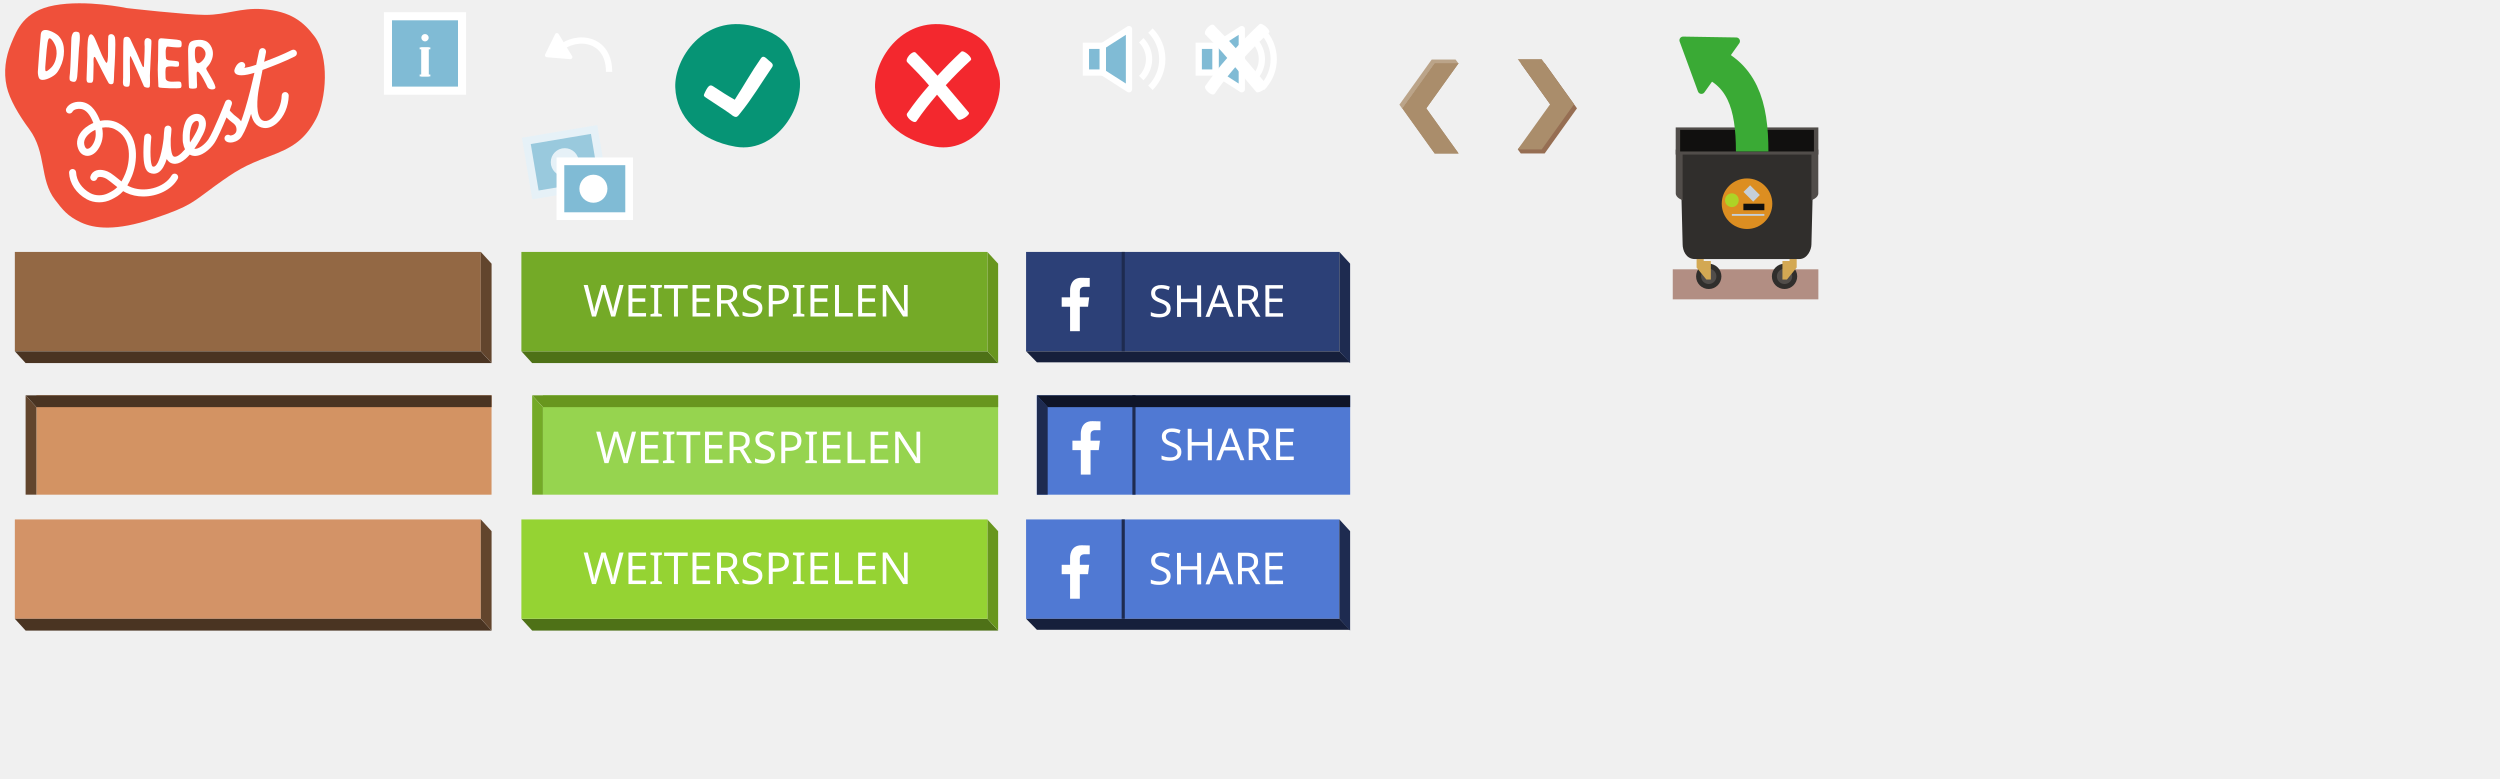
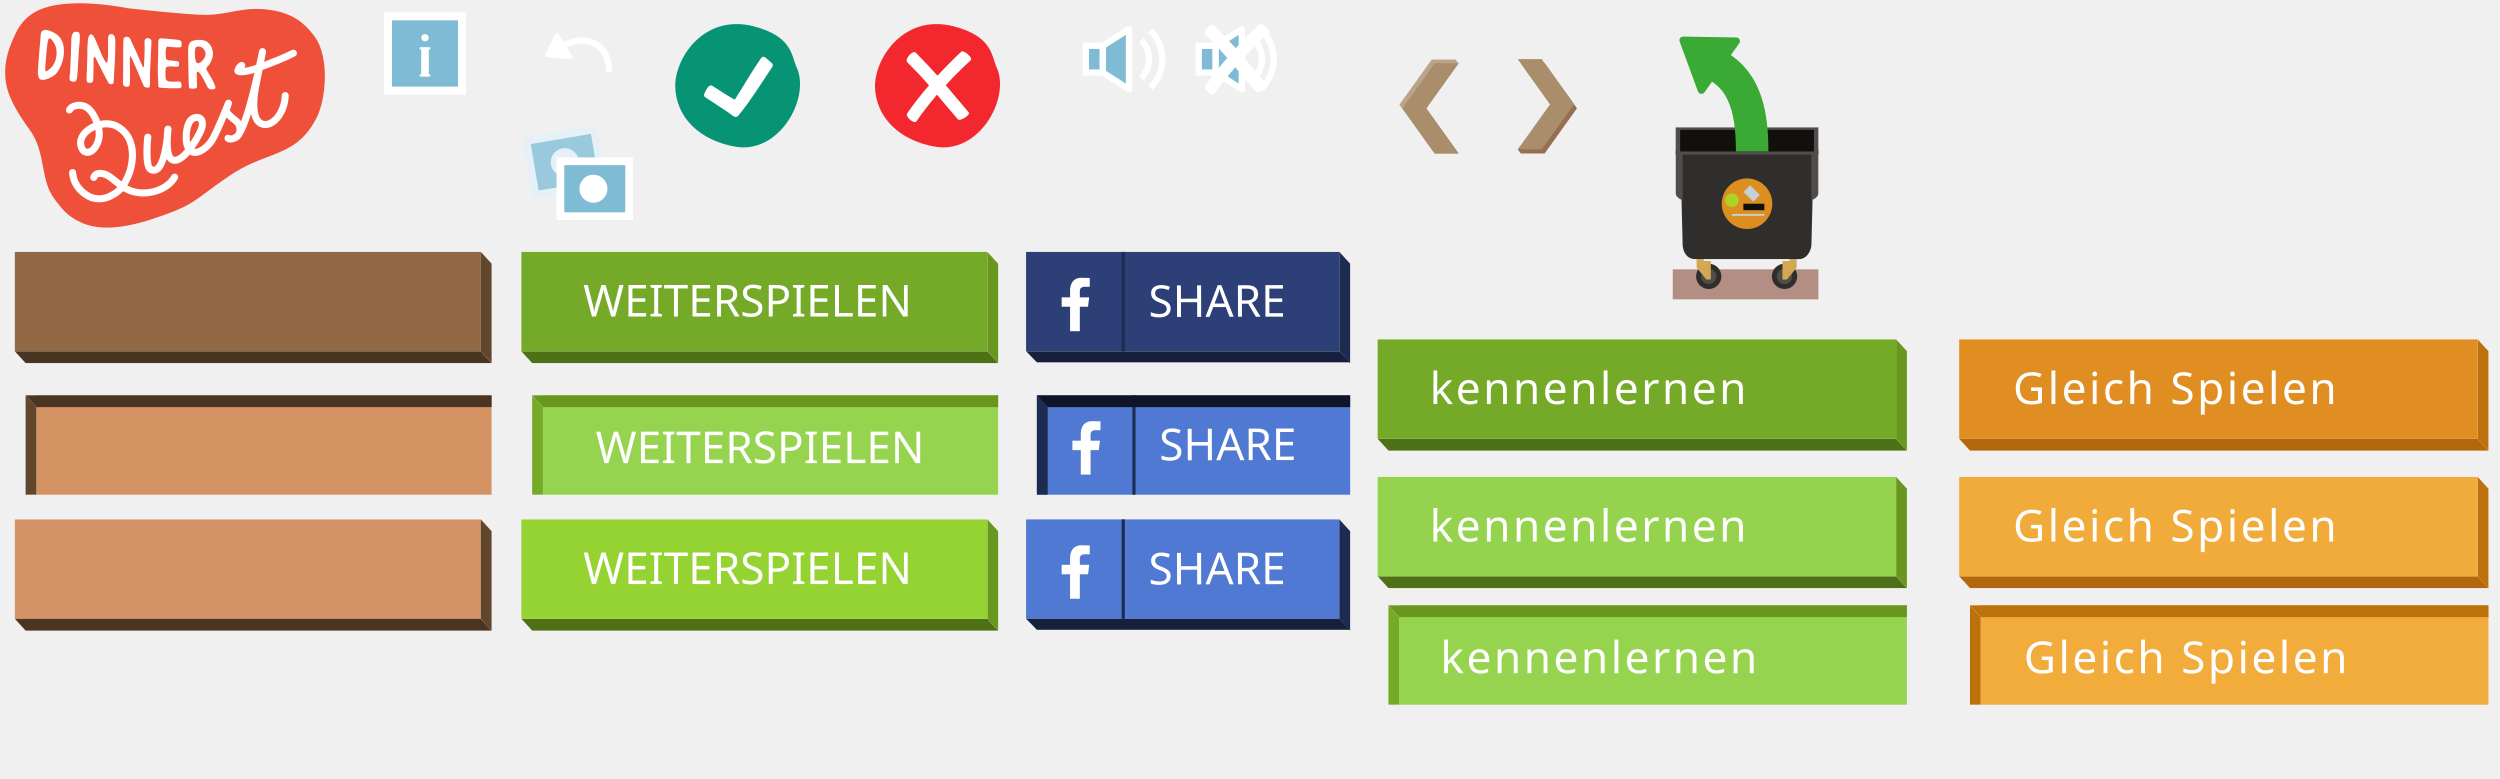
<svg xmlns="http://www.w3.org/2000/svg" version="1.1" id="Layer_1" x="0px" y="0px" width="1000px" height="311.5px" viewBox="0 0 1000 311.5" enable-background="new 0 0 1000 311.5" xml:space="preserve">
  <g id="Ebene_1">
    <g id="Layer_3" display="none">
	</g>
    <g>
      <g>
-         <path fill="#069475" d="M318.807,27.282c-2.3-4.6-1.396-12.7-17.5-16.8c-20.101-5-31.601,13.2-31.2,24.4     c0.4,12.1,9.7,21.3,24.104,23.8C311.706,61.682,324.007,39.482,318.807,27.282z" />
-       </g>
-       <path fill="#FFFFFF" d="M307.507,24.182c-1.2-1.1-2.2-2.2-3.104-0.9c-4,5.7-7,11.2-10.5,16.6c-2.896-1.6-5.5-3.3-8.396-5.2    c-1.301-0.9-2-0.9-3.5,2.2c-0.801,1.6-0.604,1.5,1,2.6c2.6,1.8,6.396,4.1,9,6c0.6,0.5,1.6,1.3,2.3,1.3c0.8,0,1.2-0.8,1.8-1.5    c4.7-5.8,8.3-11.9,12.604-18.2C309.706,25.782,308.706,25.182,307.507,24.182z" />
-     </g>
-     <g>
-       <g>
-         <path fill="#F3282E" d="M398.807,27.282c-2.3-4.6-1.4-12.7-17.5-16.8c-20.101-5-31.601,13.2-31.3,24.4     c0.396,12.1,9.699,21.3,24.1,23.8C391.706,61.682,404.007,39.482,398.807,27.282z" />
-       </g>
-       <path fill="#FFFFFF" d="M366.607,48.482c2.5-3.7,5.3-7.2,8.2-10.6c2.5,3,5.8,6.9,8.399,9.9c0.801,0.9,5.101-1.9,4.301-2.8    c-2.801-3.3-6.4-7.6-9.2-10.9c3.2-3.5,6.5-6.8,10-10c1-0.9-2.9-4.3-3.8-3.4c-3.301,3.1-6.5,6.3-9.5,9.6    c-2.5-2.8-6.104-6.6-8.7-9.2c-1.2-1.2-4.601,2.6-3.4,3.8c2.7,2.7,6.305,6.4,8.7,9.3c-3.1,3.5-6,7.2-8.7,11.1    C361.807,46.482,365.607,49.882,366.607,48.482z" />
-     </g>
-   </g>
-   <g>
-     <g>
-       <g>
-         <rect x="155.18" y="6.501" fill="#80BBD5" width="29.64" height="29.762" />
+         <path fill="#069475" d="M318.807,27.282c-2.3-4.6-1.396-12.7-17.5-16.8c-20.101-5-31.601,13.2-31.2,24.399     c0.4,12.101,9.7,21.301,24.104,23.801C311.706,61.682,324.007,39.482,318.807,27.282z" />
+       </g>
+       <path fill="#FFFFFF" d="M307.507,24.182c-1.2-1.101-2.2-2.2-3.104-0.9c-4,5.7-7,11.2-10.5,16.6c-2.896-1.6-5.5-3.3-8.396-5.199    c-1.301-0.9-2-0.9-3.5,2.199c-0.801,1.601-0.604,1.5,1,2.601c2.6,1.8,6.396,4.1,9,6c0.6,0.5,1.6,1.3,2.3,1.3    c0.8,0,1.2-0.8,1.8-1.5c4.7-5.8,8.3-11.9,12.604-18.2C309.706,25.782,308.706,25.182,307.507,24.182z" />
+     </g>
+     <g>
+       <g>
+         <path fill="#F3282E" d="M398.807,27.282c-2.3-4.6-1.4-12.7-17.5-16.8c-20.101-5-31.601,13.2-31.3,24.399     c0.396,12.101,9.699,21.301,24.1,23.801C391.706,61.682,404.007,39.482,398.807,27.282z" />
+       </g>
+       <path fill="#FFFFFF" d="M366.607,48.482c2.5-3.7,5.3-7.2,8.2-10.601c2.5,3,5.8,6.9,8.399,9.9c0.801,0.9,5.101-1.9,4.301-2.8    c-2.801-3.3-6.4-7.601-9.2-10.9c3.2-3.5,6.5-6.8,10-10c1-0.899-2.9-4.3-3.8-3.399c-3.301,3.1-6.5,6.3-9.5,9.6    c-2.5-2.8-6.104-6.6-8.7-9.2c-1.2-1.2-4.601,2.601-3.4,3.8c2.7,2.7,6.306,6.4,8.7,9.301c-3.1,3.5-6,7.199-8.7,11.1    C361.807,46.482,365.607,49.882,366.607,48.482z" />
+     </g>
+   </g>
+   <g>
+     <g>
+       <g>
+         <rect x="155.18" y="6.501" fill="#80BBD5" width="29.64" height="29.763" />
        <path fill="#FFFFFF" d="M183.2,8.12v26.523h-26.4V8.12H183.2 M186.439,4.882h-32.878v33h32.878V4.882L186.439,4.882z" />
      </g>
    </g>
    <rect x="168.476" y="18.964" fill="#FFFFFF" width="3.046" height="11.605" />
-     <rect x="167.864" y="18.962" fill="#FFFFFF" width="4.277" height="0.761" />
+     <rect x="167.864" y="18.962" fill="#FFFFFF" width="4.277" height="0.762" />
    <rect x="167.864" y="29.807" fill="#FFFFFF" width="4.277" height="0.761" />
    <circle fill="#FFFFFF" cx="170" cy="15.082" r="1.469" />
  </g>
  <g>
    <path fill="none" stroke="#FFFFFF" stroke-width="2.5" d="M222.445,21.162c5.313-7.537,21.191-7.537,21.191,7.581" />
-     <polygon fill="#FFFFFF" stroke="#FFFFFF" stroke-width="1.601" stroke-linejoin="round" points="228.157,22.865 218.779,22.093    222.775,14.021  " />
-   </g>
-   <g>
-     <g>
-       <g>
-         <rect x="212.15" y="53.911" transform="matrix(0.9861 -0.1664 0.1664 0.9861 -7.6464 38.4935)" fill="#99C9DD" width="27.499" height="21.936" />
-         <path fill="#E6F1F7" d="M236.376,53.554l3.139,18.585l-24.071,4.064l-3.137-18.588L236.376,53.554 M238.903,50l-30.146,5.088     l4.163,24.669l30.147-5.092L238.903,50L238.903,50z" />
+     <polygon fill="#FFFFFF" stroke="#FFFFFF" stroke-width="1.601" stroke-linejoin="round" points="228.157,22.865 218.779,22.094    222.775,14.021  " />
+   </g>
+   <g>
+     <g>
+       <g>
+         <rect x="212.159" y="53.913" transform="matrix(-0.9861 0.1664 -0.1664 -0.9861 459.4639 91.2726)" fill="#99C9DD" width="27.499" height="21.937" />
+         <path fill="#E6F1F7" d="M236.376,53.554l3.139,18.585l-24.071,4.063l-3.137-18.588L236.376,53.554 M238.903,50l-30.146,5.088     l4.163,24.669l30.146-5.092L238.903,50L238.903,50z" />
      </g>
    </g>
    <circle fill="#E6F1F7" cx="225.911" cy="64.878" r="5.609" />
    <g>
      <g>
-         <rect x="224.164" y="64.525" fill="#80BBD5" width="27.488" height="21.933" />
-         <path fill="#FFFFFF" d="M250.115,66.067v18.85h-24.405v-18.85H250.115 M253.199,62.983h-30.577V88h30.577V62.983L253.199,62.983z     " />
+         <rect x="224.164" y="64.525" fill="#80BBD5" width="27.487" height="21.933" />
+         <path fill="#FFFFFF" d="M250.115,66.067v18.85H225.71v-18.85H250.115 M253.199,62.983h-30.577V88h30.577V62.983L253.199,62.983z" />
      </g>
    </g>
    <circle fill="#FFFFFF" cx="237.364" cy="75.492" r="5.611" />
  </g>
  <g>
    <g>
      <rect x="479.502" y="18.318" fill="#80BBD5" stroke="#FFFFFF" stroke-width="2.5" width="6.771" height="10.704" />
      <polygon fill="#80BBD5" stroke="#FFFFFF" stroke-width="2.5" stroke-linejoin="round" points="496.722,35.707 486.278,29.022     486.278,18.318 496.722,11.634   " />
    </g>
-     <path fill="none" stroke="#FFFFFF" stroke-width="2.501" d="M504.754,12.227c6.321,6.32,6.321,16.566,0,22.888" />
-     <path fill="none" stroke="#FFFFFF" stroke-width="2.5" d="M501.62,16.111c4.178,4.175,4.178,10.943,0,15.118" />
-   </g>
-   <g>
-     <g>
-       <g>
-         <path fill="#EF503A" d="M125.858,14.634c-4.457-5.932-9.543-10.158-20.82-10.975c-8.799-0.635-14.409,2.313-22.899,2.299     C74.45,5.943,50.684,3.231,50.684,3.231S34.47-0.224,21.736,2.141C9.52,4.414,6.807,11.839,4.483,17.406     C2.2,22.888,1.367,28.756,2.68,34.643c1.146,5.119,4.883,11.414,8.973,16.945c7.094,9.584,4.027,20.163,10.402,28.397     c3.006,3.884,4.902,6.448,10.229,8.938c5.511,2.572,14.052,3.559,29.05-1.445c15.461-5.156,15.766-6.729,24.787-13.199     c8.37-6.008,11.461-7.964,21.606-11.756c8.896-3.323,14.041-6.297,18.682-14.953C130.639,39.67,131.787,22.523,125.858,14.634z" />
-       </g>
-     </g>
-     <g>
-       <g>
-         <path fill="#FFFFFF" d="M70.559,69.629c-0.678-0.383-1.539-0.146-1.924,0.531c-2.848,5.023-11.277,7.184-17.021,4.369     c-0.229-0.113-0.452-0.238-0.68-0.363c0.604-1.004,1.207-2.203,1.814-3.665c1.034-2.489,1.979-6.593,1.521-10.649     c-0.552-4.906-2.979-8.594-7.021-10.666c-2.295-1.174-4.853-1.313-7.209-0.834c-1.125-2.916-3.084-6.844-7.107-7.549     c-2.329-0.401-5.279,0.35-6.416,2.565c-0.354,0.692-0.082,1.544,0.611,1.9c0.689,0.354,1.545,0.08,1.896-0.614     c0.474-0.914,2.148-1.288,3.419-1.069c1.966,0.341,3.521,2.124,4.896,5.606c-1.137,0.48-2.17,1.091-3.029,1.762     c-2.701,2.107-3.951,4.931-3.342,7.548c0.662,2.858,2.344,3.595,3.289,3.781c1.713,0.337,3.572-0.585,4.854-2.4     c1.822-2.579,2.402-5.533,1.738-8.81c1.738-0.304,3.549-0.171,5.111,0.628c3.203,1.64,5.055,4.489,5.502,8.468     c0.395,3.52-0.422,7.086-1.322,9.25c-0.531,1.275-1.039,2.309-1.541,3.16c-0.475-0.365-0.947-0.743-1.43-1.131     c-0.924-0.742-1.879-1.51-2.896-2.196c-1.196-0.812-3.731-1.765-5.791-1.068c-1.135,0.386-1.938,1.194-2.317,2.345     c-0.248,0.739,0.147,1.54,0.891,1.788c0.738,0.245,1.539-0.151,1.787-0.892c0.102-0.306,0.261-0.471,0.551-0.568     c0.871-0.295,2.439,0.15,3.303,0.734c0.917,0.619,1.787,1.318,2.705,2.057c0.498,0.402,1.002,0.805,1.521,1.202     c-1.106,1.137-2.248,1.72-3.578,2.397c-2.297,1.166-5.16,1.158-7.291-0.021c-3.363-1.859-5.459-4.955-5.607-8.279     c-0.029-0.778-0.709-1.391-1.473-1.347c-0.777,0.035-1.381,0.694-1.348,1.472c0.188,4.313,2.834,8.287,7.061,10.627     c1.486,0.82,3.221,1.232,4.979,1.232c1.705,0,3.429-0.389,4.962-1.168c1.584-0.805,3.113-1.588,4.646-3.303     c0.357,0.213,0.725,0.418,1.104,0.604c2.129,1.045,4.524,1.531,6.938,1.531c5.605,0,11.279-2.633,13.777-7.041     C71.475,70.875,71.239,70.014,70.559,69.629z M36.809,58.252c-0.705,0.999-1.538,1.352-2.006,1.26     c-0.469-0.092-0.861-0.691-1.084-1.648c-0.51-2.191,1.459-4.008,2.328-4.686c0.61-0.478,1.322-0.906,2.094-1.258     C38.561,54.309,38.119,56.397,36.809,58.252z" />
-         <path fill="#FFFFFF" d="M118.615,20.64c-0.351-0.696-1.195-0.975-1.896-0.623c-3.549,1.789-7.332,3.285-11.071,4.701l0.437-2.189     c0.131-0.656,0.231-1.205,0.313-1.617c0.147-0.766-0.351-1.506-1.111-1.654c-0.768-0.148-1.51,0.348-1.655,1.113l-0.095,0.477     c-0.161,0.818-0.53,2.65-1.053,5.053c-2.063,0.73-3.682,1.113-4.801,1.285c0.373-0.371,0.521-0.938,0.334-1.465     c-0.258-0.736-1.063-1.123-1.801-0.865c-1.398,0.492-2.252,2.211-2.461,3.178c-0.063,0.286-0.031,0.584,0.082,0.854     c0.383,0.895,1.408,1.229,2.719,1.229c1.535,0,3.461-0.455,5.219-1c-0.481,2.146-1.043,4.522-1.646,6.931     c-1.488,5.928-2.726,9.863-3.693,12.477c-0.602-0.881-1.371-1.454-2.008-1.932c-0.299-0.222-0.578-0.432-0.816-0.65     c-1.336-1.219-1.666-1.668-1.705-1.82c-0.002-0.115,0.15-0.516,0.275-0.834c0.16-0.422,0.363-0.943,0.563-1.62     c0.216-0.728-0.186-1.491-0.897-1.735c-0.715-0.245-1.494,0.12-1.771,0.824c-0.05,0.117-4.634,11.878-6.695,14.939     c-1.396,2.061-4.082,4.111-5.652,3.836c1.701-2.389,2.967-4.789,3.439-5.725c1.896-3.719,1.143-5.806,0.521-6.72     c-0.729-1.079-1.984-1.649-3.353-1.524c-1.765,0.16-3.357,1.393-4.156,3.215c-1.521,3.479-1.057,7.904-1.035,8.093     c0.001,0.022,0.006,0.047,0.015,0.069c0.186,1.146,0.479,2.053,0.84,2.771c-1.918,2.287-3.574,3.354-4.537,2.879     c-0.853-0.416-1.298-3.416-1.188-7.035c0.196-1.76,0.28-3.18,0.313-3.852c0.034-0.754-0.531-1.404-1.285-1.471     c-0.744-0.063-1.426,0.471-1.524,1.221c-0.106,0.851-0.271,2.309-0.335,3.973c-0.568,4.82-1.778,10.063-3.521,11.111     c-0.195,0.119-0.445,0.227-0.939,0.006c-0.836-0.832-1.055-6.197-0.469-11.542c0.084-0.776-0.476-1.474-1.25-1.558     c-0.769-0.086-1.474,0.474-1.56,1.248c-0.016,0.123-0.329,3.055-0.335,6.188c-0.019,4.898,0.721,7.43,2.376,8.203     c0.589,0.273,1.175,0.412,1.746,0.412c0.652,0,1.294-0.182,1.89-0.539c1.479-0.898,2.553-2.945,3.313-5.34     c0.394,0.671,0.894,1.195,1.521,1.508c2.604,1.281,5.375-0.646,7.696-3.285c0.394,0.221,0.779,0.357,1.146,0.439     c3.361,0.734,7.092-2.68,8.66-5.002c1.287-1.91,3.338-6.582,4.886-10.303c0.313,0.322,0.682,0.668,1.104,1.055     c0.34,0.31,0.688,0.57,1.026,0.826c0.979,0.733,1.688,1.26,1.851,2.634c0.065,0.624-0.027,1.138-0.287,1.56     c-0.146,0.197-0.262,0.334-0.356,0.428c-0.005,0.006-0.011,0.013-0.019,0.02c-0.024,0.021-0.047,0.043-0.066,0.06     c-0.648,0.542-1.479,0.664-1.803,0.631c-0.521-0.398-1.267-0.394-1.78,0.051c-0.591,0.507-0.654,1.4-0.146,1.989     c0.926,1.077,2.838,0.914,4.221,0.31c1.185-0.519,2.056-1.348,2.565-2.381c1.188-1.927,2.392-5.032,3.521-8.612     c0.281,1.396,0.738,2.544,1.371,3.432c0.912,1.283,2.209,2.051,3.75,2.221c1.711,0.19,3.549-0.49,5.176-1.912     c2.832-2.475,4.654-6.696,4.764-11.023c0.021-0.779-0.6-1.426-1.375-1.445c-0.016-0.002-0.022-0.002-0.034-0.002     c-0.769,0-1.396,0.611-1.41,1.377c-0.086,3.508-1.576,7.027-3.797,8.969c-1.023,0.896-2.096,1.331-3.015,1.232     c-0.744-0.084-1.307-0.416-1.756-1.049c-2.063-2.902-0.944-10.393-0.345-13.035c0.002-0.014,0.006-0.027,0.008-0.043l1.238-6.284     c4.332-1.623,8.783-3.32,12.983-5.439C118.686,22.185,118.967,21.337,118.615,20.64z M76.03,56.961     c-0.026-0.146-0.059-0.293-0.082-0.436c-0.033-0.379-0.34-3.974,0.818-6.617c0.463-1.055,1.271-1.486,1.826-1.537     c0.238-0.022,0.567,0.013,0.76,0.296c0.354,0.516,0.352,1.799-0.706,3.858C78.635,52.552,77.567,54.657,76.03,56.961z" />
-       </g>
-       <g>
-         <g>
-           <path fill="#FFFFFF" d="M16.321,13.591c-0.201,1.447-1.135,13.949-1.184,15.129c-0.027,0.672,0.162,2.166,0.584,2.699      c1.188,1.505,4.945-0.436,6.297-1.564c0.971-0.811,1.465-1.797,2.021-2.877c0.997-1.936,1.574-4.338,1.558-6.563      c-0.021-2.248-0.535-4.23-2.112-5.98C22.271,13.091,16.797,10.167,16.321,13.591z M22.221,23.962      c-0.348,1.176-0.879,2.176-1.688,3.029c-0.188,0.201-0.395,0.393-0.612,0.576c-0.396,0.33-1.324,1.203-1.672,0.834      c-0.313-0.32-0.064-2.746-0.021-3.188c0.215-2.34,0.578-8.83,1.242-9.676c0.836-1.074,2.647,2.301,2.918,3.469      C22.781,20.73,22.729,22.251,22.221,23.962z" />
-         </g>
-         <g>
-           <path fill="#FFFFFF" d="M31.526,12.966c-0.404-0.254-1.274-0.418-1.856-0.152c-0.765,0.344-1.142,1.748-1.148,3.115      c-0.021,2.438-0.338,11.293-0.543,13.342c-0.084,0.844-0.271,1.828-0.094,2.67c0.142,0.663,1.646,0.987,2.166,0.696      c0.604-0.341,0.764-1.454,0.836-2.062c0.203-1.719,0.52-8.914,0.723-11.406C31.604,19.169,32.43,13.531,31.526,12.966z" />
-         </g>
-         <g>
-           <path fill="#FFFFFF" d="M58.799,15.23c-1.39,0.281-0.963,2.371-0.938,3.357c0.051,1.977-0.249,7.102-0.271,7.666      c-0.031,0.719-0.276,0.813-0.629,0.166c-0.271-0.49-1.75-4.086-2.326-5.375c-0.451-1.006-1.91-4.018-2.141-4.605      c-0.16-0.424-0.451-1.045-0.775-1.363c-0.424-0.42-1.217-0.467-1.75-0.221c-0.082,0.041-0.15,0.086-0.211,0.135      c-0.313,0.26-0.334,0.672-0.392,1.135c-0.11,0.881-0.11,13.484-0.114,15.002c-0.002,0.826-0.158,1.649-0.023,2.475      c0.16,1,1.051,1.215,1.938,1.071c0.627-0.1,0.598-0.454,0.717-1.049c0.395-1.999-0.232-10.956,0.229-11.19      c0.382-0.191,5.15,11.591,5.435,12.035c0.205,0.323,0.532,0.449,0.909,0.528c0.574,0.123,1.382,0.213,1.472-0.52      c0.226-1.857-0.08-3.724,0.082-5.554c0.037-0.443,0.438-8.756,0.475-9.859c0.029-0.953,0.189-2.648,0.004-3.07      C60.291,15.566,59.27,15.134,58.799,15.23z" />
-         </g>
-         <g>
-           <path fill="#FFFFFF" d="M43.334,14.451c-0.172,0.834-0.111,6.111-0.111,6.111s0.074,4.287-0.534,4.557      c-0.283,0.125-0.871-1.025-0.871-1.025c-0.563-1.01-0.68-1.287-1.092-2.131c-0.406-0.824-1.674-4.125-2.053-4.883      c-0.213-0.428-1.332-3.826-2.504-3.322c-0.371,0.156-0.615,0.584-0.777,1.125c-0.338,1.125-0.322,2.742-0.387,3.436      c-0.133,1.416-0.012,2.895-0.078,4.32c-0.068,1.504-0.307,8.145-0.303,8.805c0.01,0.555-0.029,1.452,0.646,1.623      c0.323,0.079,0.874,0.04,1.247,0.033c0.803-0.024,0.789-1.607,0.789-1.607s0.141-5.303,0.139-5.785      c-0.002-0.357-0.106-2.129,0.056-2.631c0.063-0.205,0.28-0.453,0.495-0.24c0.179,0.176,0.326,0.504,0.433,0.732      c0.113,0.256,4.803,9.503,5.063,9.745c0.572,0.551,1.781,0.554,1.937-0.324c0.246-1.42,0.146-3.417,0.301-5.187      c0.041-0.443,0.717-10.816,0.242-12.855C45.564,13.226,43.559,13.376,43.334,14.451z" />
-         </g>
-         <g>
-           <path fill="#FFFFFF" d="M67.105,18.628c0.562,0.047,1.459,0.193,2.016,0.225c0,0,2.484,0.234,3.074,0.043      c0.541-0.176,0.459-0.996,0.469-1.453c0.005-0.379-0.059-0.76-0.307-1.08c-0.377-0.488-2.809-0.613-3.438-0.674      c-1.195-0.117-3.652-0.32-3.652-0.32c-0.486-0.07-1.207-0.15-1.592,0.225c-0.465,0.451-0.359,1.5-0.383,2.104      c-0.033,0.92,0,6.471-0.15,8.338c-0.145,1.707,0.16,7.353,0.197,7.942c0.022,0.484-0.125,0.576,0.242,0.963      c0.291,0.307,8.239,0.577,8.682,0.229c0.531-0.419,0.332-1.311,0.225-1.941c-0.146-0.857-1.44-0.592-2.106-0.595      c-1.086-0.007-3.07,0.292-3.853-0.643c-0.356-0.434-0.295-0.889-0.313-1.416c-0.025-0.627-0.16-3.15,0.252-3.602      c0.426-0.465,1.646-0.439,2.313-0.42c0.453,0.014,2.318,0.373,2.687-0.09c0.215-0.273,0.271-1.639-0.154-1.863      c-0.418-0.221-2.664-0.352-3.252-0.41c-0.846-0.078-1.709-0.184-1.707-1.242C66.346,22.453,65.879,18.525,67.105,18.628z" />
-         </g>
-         <g>
-           <path fill="#FFFFFF" d="M82.735,28.103c-0.356-0.723-0.311-0.811,0.229-1.414c0.354-0.4,0.703-0.766,0.979-1.232      c2.563-4.244,0.537-7.43-0.819-8.529c-1.313-1.057-3.146-0.986-3.146-0.986s-2.719-0.078-3.846,0.916      c-0.785,0.693-0.9,2.426-0.896,3.52c0.021,1.629,0.191,14.376,0.388,14.733c0.286,0.542,2.692,0.412,3.006,0.076      c0.321-0.359,0.157-2.014,0.157-2.014s-0.094-2.106-0.102-3.159c-0.004-0.395-0.094-1.125,0.23-1.326      c0.981-0.611,4.025,6.067,4.025,6.067c0.405,1.125,2.776,1.387,3.188,0.462C86.58,34.198,83.094,28.816,82.735,28.103z       M80.252,24.903c-1.656,1.231-2.129-0.548-2.25-2.026c-0.072-0.896-0.063-1.615-0.031-2.516c0.031-1.01,0.357-1.715,1.113-1.756      c0.188-0.008,1.412-0.221,2.518,1.162C83,21.517,81.866,23.703,80.252,24.903z" />
+     <path fill="none" stroke="#FFFFFF" stroke-width="2.501" d="M504.754,12.227c6.32,6.319,6.32,16.565,0,22.888" />
+     <path fill="none" stroke="#FFFFFF" stroke-width="2.5" d="M501.619,16.111c4.179,4.175,4.179,10.943,0,15.118" />
+   </g>
+   <g>
+     <g>
+       <g>
+         <path fill="#EF503A" d="M125.858,14.634c-4.457-5.932-9.543-10.157-20.819-10.975c-8.8-0.635-14.409,2.313-22.899,2.299     C74.45,5.943,50.684,3.231,50.684,3.231S34.47-0.224,21.736,2.141C9.52,4.414,6.807,11.839,4.483,17.406     C2.2,22.888,1.367,28.756,2.68,34.643c1.146,5.119,4.883,11.414,8.973,16.944c7.095,9.584,4.027,20.163,10.402,28.397     c3.006,3.884,4.902,6.448,10.229,8.938c5.511,2.572,14.052,3.56,29.05-1.444c15.461-5.156,15.766-6.729,24.787-13.199     c8.37-6.008,11.461-7.964,21.605-11.756c8.896-3.323,14.041-6.297,18.683-14.953C130.639,39.67,131.787,22.523,125.858,14.634z" />
+       </g>
+     </g>
+     <g>
+       <g>
+         <path fill="#FFFFFF" d="M70.559,69.629c-0.678-0.383-1.539-0.146-1.924,0.531c-2.848,5.023-11.277,7.185-17.021,4.369     c-0.229-0.113-0.451-0.238-0.68-0.363c0.604-1.004,1.207-2.203,1.814-3.665c1.034-2.488,1.979-6.593,1.521-10.648     c-0.552-4.906-2.979-8.595-7.021-10.666c-2.295-1.174-4.854-1.313-7.209-0.834c-1.125-2.916-3.084-6.845-7.107-7.549     c-2.329-0.401-5.279,0.35-6.416,2.564c-0.354,0.692-0.082,1.544,0.611,1.9c0.688,0.354,1.545,0.08,1.896-0.614     c0.475-0.914,2.148-1.288,3.419-1.069c1.967,0.342,3.521,2.124,4.896,5.606c-1.137,0.479-2.17,1.091-3.029,1.762     c-2.701,2.107-3.951,4.931-3.342,7.548c0.662,2.858,2.344,3.596,3.289,3.781c1.713,0.337,3.572-0.585,4.854-2.4     c1.822-2.578,2.402-5.532,1.738-8.81c1.738-0.304,3.549-0.171,5.111,0.628c3.203,1.64,5.055,4.489,5.502,8.468     c0.395,3.521-0.422,7.086-1.322,9.25c-0.531,1.275-1.039,2.31-1.541,3.16c-0.475-0.365-0.947-0.743-1.43-1.131     c-0.924-0.742-1.879-1.51-2.896-2.196c-1.195-0.812-3.73-1.765-5.791-1.067c-1.135,0.386-1.938,1.193-2.316,2.345     c-0.248,0.739,0.146,1.54,0.891,1.788c0.738,0.245,1.539-0.151,1.787-0.893c0.102-0.306,0.261-0.471,0.551-0.567     c0.871-0.295,2.439,0.149,3.303,0.733c0.917,0.619,1.787,1.318,2.705,2.058c0.498,0.401,1.002,0.805,1.521,1.202     c-1.106,1.137-2.248,1.72-3.578,2.396c-2.297,1.166-5.16,1.158-7.291-0.021c-3.363-1.859-5.459-4.955-5.607-8.279     c-0.028-0.778-0.709-1.391-1.473-1.347c-0.777,0.035-1.381,0.693-1.348,1.472c0.188,4.313,2.834,8.287,7.061,10.627     c1.486,0.82,3.222,1.232,4.979,1.232c1.705,0,3.429-0.39,4.962-1.168c1.584-0.806,3.112-1.589,4.646-3.304     c0.357,0.213,0.726,0.418,1.104,0.604c2.129,1.045,4.523,1.531,6.938,1.531c5.605,0,11.279-2.634,13.777-7.041     C71.475,70.875,71.239,70.014,70.559,69.629z M36.809,58.252c-0.705,0.999-1.538,1.353-2.006,1.261     c-0.469-0.093-0.861-0.691-1.084-1.648c-0.51-2.191,1.459-4.008,2.328-4.686c0.61-0.479,1.322-0.906,2.094-1.259     C38.561,54.309,38.119,56.397,36.809,58.252z" />
+         <path fill="#FFFFFF" d="M118.615,20.64c-0.351-0.696-1.194-0.976-1.896-0.623c-3.549,1.789-7.332,3.285-11.071,4.701l0.438-2.189     c0.131-0.656,0.23-1.205,0.313-1.617c0.147-0.766-0.351-1.506-1.11-1.654c-0.769-0.147-1.511,0.349-1.655,1.113l-0.095,0.478     c-0.161,0.817-0.53,2.649-1.054,5.053c-2.063,0.729-3.682,1.113-4.801,1.285c0.373-0.371,0.521-0.938,0.334-1.465     c-0.258-0.736-1.063-1.123-1.801-0.865c-1.398,0.492-2.252,2.211-2.461,3.178c-0.063,0.286-0.031,0.584,0.082,0.854     c0.383,0.895,1.408,1.229,2.719,1.229c1.535,0,3.461-0.455,5.219-1c-0.48,2.146-1.043,4.522-1.646,6.931     c-1.488,5.929-2.727,9.863-3.693,12.478c-0.602-0.881-1.371-1.454-2.008-1.932c-0.299-0.223-0.578-0.433-0.816-0.65     c-1.336-1.219-1.666-1.668-1.705-1.82c-0.002-0.115,0.15-0.516,0.275-0.834c0.16-0.422,0.363-0.942,0.563-1.62     c0.216-0.728-0.187-1.49-0.897-1.734c-0.715-0.245-1.494,0.12-1.771,0.823c-0.051,0.117-4.635,11.879-6.695,14.939     c-1.396,2.061-4.082,4.111-5.652,3.836c1.701-2.389,2.967-4.789,3.439-5.725c1.896-3.72,1.143-5.807,0.521-6.721     c-0.729-1.078-1.983-1.648-3.353-1.523c-1.766,0.16-3.357,1.393-4.156,3.215c-1.521,3.479-1.057,7.904-1.035,8.093     c0.001,0.022,0.006,0.047,0.016,0.069c0.186,1.146,0.479,2.053,0.84,2.771c-1.918,2.287-3.574,3.354-4.537,2.879     c-0.854-0.416-1.298-3.416-1.188-7.034c0.196-1.761,0.28-3.181,0.313-3.853c0.034-0.754-0.531-1.404-1.285-1.471     c-0.744-0.063-1.426,0.471-1.524,1.221c-0.105,0.852-0.271,2.31-0.335,3.974c-0.567,4.819-1.777,10.063-3.521,11.11     c-0.195,0.119-0.445,0.228-0.939,0.006c-0.836-0.832-1.055-6.196-0.469-11.542c0.084-0.775-0.476-1.474-1.25-1.558     c-0.769-0.086-1.474,0.474-1.56,1.248c-0.017,0.123-0.329,3.055-0.335,6.188c-0.02,4.898,0.721,7.431,2.376,8.203     c0.589,0.273,1.175,0.412,1.746,0.412c0.651,0,1.294-0.182,1.89-0.539c1.479-0.897,2.553-2.944,3.313-5.34     c0.395,0.671,0.895,1.195,1.521,1.508c2.604,1.281,5.375-0.646,7.696-3.285c0.394,0.222,0.778,0.357,1.146,0.439     c3.361,0.734,7.092-2.68,8.66-5.002c1.287-1.91,3.338-6.582,4.886-10.303c0.313,0.321,0.683,0.668,1.104,1.055     c0.34,0.31,0.688,0.57,1.025,0.826c0.979,0.732,1.688,1.26,1.852,2.634c0.064,0.624-0.027,1.138-0.287,1.56     c-0.146,0.197-0.262,0.334-0.356,0.429c-0.005,0.006-0.011,0.013-0.019,0.02c-0.024,0.021-0.047,0.043-0.066,0.061     c-0.647,0.542-1.479,0.664-1.803,0.631c-0.521-0.398-1.267-0.395-1.78,0.051c-0.591,0.507-0.653,1.4-0.146,1.989     c0.926,1.077,2.838,0.914,4.221,0.31c1.186-0.519,2.056-1.348,2.565-2.381c1.188-1.927,2.392-5.032,3.521-8.612     c0.281,1.396,0.738,2.544,1.371,3.433c0.912,1.283,2.209,2.051,3.75,2.221c1.711,0.19,3.549-0.49,5.176-1.912     c2.832-2.475,4.654-6.696,4.765-11.022c0.021-0.779-0.601-1.427-1.375-1.445c-0.017-0.002-0.022-0.002-0.034-0.002     c-0.77,0-1.396,0.611-1.41,1.377c-0.086,3.508-1.576,7.027-3.797,8.969c-1.023,0.896-2.096,1.331-3.015,1.232     c-0.744-0.084-1.308-0.416-1.757-1.049c-2.063-2.902-0.943-10.394-0.345-13.035c0.002-0.015,0.006-0.027,0.008-0.043l1.238-6.284     c4.332-1.623,8.783-3.32,12.983-5.439C118.686,22.185,118.967,21.337,118.615,20.64z M76.03,56.961     c-0.025-0.146-0.059-0.293-0.082-0.436c-0.032-0.379-0.34-3.974,0.818-6.617c0.463-1.055,1.271-1.486,1.826-1.537     c0.238-0.021,0.567,0.013,0.76,0.296c0.354,0.517,0.353,1.799-0.706,3.858C78.635,52.552,77.567,54.657,76.03,56.961z" />
+       </g>
+       <g>
+         <g>
+           <path fill="#FFFFFF" d="M16.321,13.591c-0.2,1.447-1.135,13.949-1.184,15.13c-0.027,0.672,0.162,2.166,0.584,2.698      c1.188,1.505,4.945-0.436,6.297-1.563c0.971-0.812,1.465-1.797,2.021-2.877c0.997-1.937,1.573-4.338,1.558-6.563      c-0.021-2.248-0.535-4.229-2.112-5.979C22.271,13.091,16.797,10.167,16.321,13.591z M22.221,23.962      c-0.348,1.177-0.879,2.177-1.688,3.029c-0.188,0.201-0.396,0.393-0.612,0.576c-0.396,0.33-1.324,1.203-1.672,0.834      c-0.313-0.32-0.064-2.746-0.021-3.188c0.215-2.34,0.578-8.83,1.242-9.676c0.836-1.074,2.647,2.301,2.918,3.469      C22.781,20.73,22.729,22.251,22.221,23.962z" />
+         </g>
+         <g>
+           <path fill="#FFFFFF" d="M31.526,12.966c-0.403-0.254-1.273-0.418-1.855-0.151c-0.766,0.344-1.143,1.748-1.148,3.115      c-0.021,2.438-0.338,11.293-0.543,13.342c-0.084,0.844-0.271,1.828-0.094,2.67c0.142,0.663,1.646,0.987,2.166,0.696      c0.604-0.342,0.764-1.454,0.836-2.063c0.203-1.719,0.521-8.914,0.723-11.406C31.604,19.169,32.43,13.531,31.526,12.966z" />
+         </g>
+         <g>
+           <path fill="#FFFFFF" d="M58.799,15.23c-1.39,0.281-0.963,2.371-0.938,3.356c0.052,1.978-0.249,7.103-0.271,7.666      c-0.031,0.72-0.276,0.813-0.629,0.166c-0.271-0.489-1.75-4.086-2.326-5.375c-0.451-1.006-1.91-4.018-2.141-4.604      c-0.16-0.424-0.451-1.045-0.775-1.363c-0.424-0.42-1.217-0.467-1.75-0.221c-0.082,0.041-0.15,0.086-0.211,0.135      c-0.313,0.26-0.334,0.672-0.392,1.135c-0.11,0.881-0.11,13.484-0.114,15.002c-0.002,0.826-0.158,1.649-0.023,2.476      c0.16,1,1.051,1.215,1.938,1.07c0.627-0.1,0.598-0.453,0.717-1.049c0.395-1.999-0.232-10.956,0.229-11.189      c0.383-0.191,5.15,11.591,5.436,12.035c0.205,0.322,0.532,0.448,0.909,0.527c0.573,0.123,1.382,0.213,1.472-0.52      c0.226-1.857-0.08-3.725,0.082-5.555c0.037-0.442,0.438-8.756,0.475-9.858c0.029-0.953,0.189-2.648,0.005-3.07      C60.291,15.566,59.27,15.134,58.799,15.23z" />
+         </g>
+         <g>
+           <path fill="#FFFFFF" d="M43.334,14.451c-0.172,0.834-0.111,6.111-0.111,6.111s0.074,4.287-0.534,4.557      c-0.283,0.125-0.871-1.024-0.871-1.024c-0.563-1.011-0.68-1.287-1.092-2.132c-0.406-0.823-1.674-4.125-2.053-4.883      c-0.213-0.428-1.332-3.826-2.504-3.322c-0.371,0.156-0.615,0.584-0.777,1.125c-0.338,1.125-0.322,2.742-0.387,3.437      c-0.133,1.416-0.012,2.895-0.078,4.32c-0.068,1.504-0.307,8.145-0.303,8.805c0.01,0.555-0.029,1.452,0.646,1.623      c0.323,0.079,0.874,0.04,1.247,0.033c0.803-0.024,0.789-1.607,0.789-1.607s0.141-5.303,0.139-5.785      c-0.002-0.356-0.105-2.129,0.057-2.631c0.063-0.205,0.279-0.453,0.495-0.24c0.179,0.177,0.325,0.504,0.433,0.732      c0.113,0.256,4.803,9.503,5.063,9.745c0.571,0.551,1.78,0.554,1.937-0.324c0.246-1.42,0.146-3.417,0.301-5.187      c0.041-0.443,0.717-10.816,0.242-12.855C45.564,13.226,43.559,13.376,43.334,14.451z" />
+         </g>
+         <g>
+           <path fill="#FFFFFF" d="M67.105,18.628c0.563,0.047,1.459,0.193,2.017,0.226c0,0,2.483,0.233,3.073,0.043      c0.541-0.176,0.459-0.996,0.47-1.453c0.005-0.379-0.06-0.76-0.308-1.08c-0.377-0.488-2.809-0.613-3.438-0.674      c-1.195-0.117-3.652-0.32-3.652-0.32c-0.486-0.07-1.207-0.149-1.592,0.226c-0.465,0.45-0.359,1.5-0.383,2.104      c-0.033,0.92,0,6.471-0.15,8.338c-0.145,1.707,0.16,7.354,0.197,7.942c0.021,0.483-0.125,0.576,0.242,0.963      c0.291,0.307,8.238,0.577,8.682,0.229c0.531-0.419,0.332-1.311,0.225-1.94c-0.146-0.857-1.439-0.592-2.105-0.595      c-1.086-0.008-3.07,0.292-3.854-0.644c-0.355-0.434-0.295-0.889-0.313-1.416c-0.025-0.627-0.16-3.15,0.252-3.602      c0.426-0.466,1.646-0.439,2.313-0.42c0.453,0.014,2.318,0.373,2.688-0.091c0.215-0.272,0.271-1.639-0.154-1.862      c-0.418-0.222-2.664-0.353-3.252-0.41c-0.846-0.078-1.709-0.185-1.707-1.242C66.346,22.453,65.879,18.525,67.105,18.628z" />
+         </g>
+         <g>
+           <path fill="#FFFFFF" d="M82.735,28.103c-0.355-0.724-0.311-0.812,0.229-1.414c0.354-0.4,0.703-0.767,0.979-1.232      c2.563-4.244,0.537-7.43-0.818-8.528c-1.313-1.058-3.146-0.986-3.146-0.986s-2.719-0.078-3.846,0.916      c-0.785,0.693-0.9,2.426-0.896,3.52c0.021,1.629,0.191,14.376,0.389,14.733c0.286,0.542,2.691,0.412,3.006,0.076      c0.321-0.359,0.157-2.015,0.157-2.015s-0.095-2.105-0.103-3.158c-0.004-0.396-0.094-1.125,0.23-1.326      c0.98-0.611,4.024,6.066,4.024,6.066c0.405,1.125,2.776,1.388,3.188,0.462C86.58,34.198,83.094,28.816,82.735,28.103z       M80.252,24.903c-1.656,1.23-2.129-0.548-2.25-2.026c-0.072-0.896-0.063-1.614-0.031-2.516c0.031-1.01,0.357-1.715,1.113-1.756      c0.188-0.008,1.412-0.222,2.518,1.162C83,21.517,81.866,23.703,80.252,24.903z" />
        </g>
      </g>
    </g>
  </g>
  <g>
    <rect x="410.429" y="100.771" fill="#2C4077" width="125.344" height="39.75" />
    <polyline fill="#161F3B" points="540.048,144.928 414.769,144.928 410.46,140.52 535.773,140.52  " />
    <g>
-       <text transform="matrix(1 -0.0027 0.0027 1 459.4124 126.8027)" fill="#FFFFFF" font-family="'CooperBT-Medium'" font-size="17.662">SHARE</text>
-     </g>
-     <path fill="#FFFFFF" d="M433.943,114.716h1.955v-3.528c-0.785-0.021-1.816-0.051-3.168-0.08c-4.883-0.104-4.703,4.918-4.703,4.918   v2.895h-3.354v3.771h3.354v9.793h3.906v-9.793h3.283l0.469-3.771h-3.752v-2.533C431.933,114.545,433.943,114.716,433.943,114.716z" />
-     <rect x="448.656" y="100.771" fill="#1E2B50" width="1.267" height="39.748" />
+       <text transform="matrix(1 -0.0027 0.0027 1 459.4124 126.8025)" fill="#FFFFFF" font-family="'CooperBT-Medium'" font-size="17.662">SHARE</text>
+     </g>
+     <path fill="#FFFFFF" d="M433.943,114.716h1.955v-3.527c-0.785-0.021-1.816-0.051-3.168-0.08c-4.883-0.104-4.703,4.918-4.703,4.918   v2.895h-3.354v3.771h3.354v9.793h3.906v-9.793h3.283l0.469-3.771h-3.752v-2.532C431.933,114.545,433.943,114.716,433.943,114.716z" />
+     <rect x="448.656" y="100.771" fill="#1E2B50" width="1.268" height="39.748" />
    <polygon fill="#1E2B50" points="540.048,145.229 535.74,140.52 535.74,100.771 540.048,105.475  " />
  </g>
  <g>
-     <rect x="5.937" y="100.771" fill="#936844" width="186.394" height="39.746" />
+     <rect x="5.937" y="100.771" fill="#936844" width="186.395" height="39.746" />
    <polygon fill="#4A3422" points="196.634,145.229 10.245,145.229 5.937,140.52 192.325,140.52  " />
    <polygon fill="#62452D" points="196.634,145.229 192.325,140.52 192.325,100.771 196.634,105.475  " />
  </g>
  <g>
    <rect x="217.171" y="158.125" fill="#96D44F" width="182.08" height="39.748" />
    <polygon fill="#68961E" points="212.863,158.135 399.251,158.135 399.251,162.846 217.171,162.846  " />
    <polygon fill="#74AA27" points="212.863,158.135 217.171,162.846 217.171,197.873 212.863,197.873  " />
-     <text transform="matrix(1 0 0 1 238.241 185.2656)" fill="#FFFFFF" font-family="'CooperBT-Medium'" font-size="17.662">WEITERSPIELEN</text>
+     <text transform="matrix(1 0 0 1 238.241 185.2654)" fill="#FFFFFF" font-family="'CooperBT-Medium'" font-size="17.662">WEITERSPIELEN</text>
  </g>
  <g>
    <polygon fill="#4E7117" points="399.251,145.229 212.863,145.229 208.554,140.52 394.943,140.52  " />
    <polygon fill="#68961E" points="399.251,145.229 394.943,140.52 394.943,100.771 399.251,105.475  " />
    <rect x="208.554" y="100.771" fill="#74AA27" width="186.389" height="39.746" />
-     <text transform="matrix(1 0 0 1 233.2405 126.6152)" fill="#FFFFFF" font-family="'CooperBT-Medium'" font-size="17.662">WEITERSPIELEN</text>
+     <text transform="matrix(1 0 0 1 233.2405 126.615)" fill="#FFFFFF" font-family="'CooperBT-Medium'" font-size="17.662">WEITERSPIELEN</text>
  </g>
  <g>
    <rect x="14.537" y="158.125" fill="#D39363" width="182.08" height="39.748" />
    <polygon fill="#62452D" points="10.245,158.135 14.554,162.846 14.554,197.873 10.245,197.873  " />
    <polygon fill="#4A3422" points="196.634,162.846 14.554,162.846 10.245,158.135 196.634,158.135  " />
  </g>
  <g>
    <rect x="414.72" y="158.125" fill="#5079D3" width="125.344" height="39.75" />
    <g>
-       <text transform="matrix(1 -0.0027 0.0027 1 463.7039 184.1572)" fill="#FFFFFF" font-family="'CooperBT-Medium'" font-size="17.662">SHARE</text>
-     </g>
-     <path fill="#FFFFFF" d="M438.234,172.068h1.955v-3.529c-0.785-0.023-1.816-0.049-3.168-0.08c-4.883-0.107-4.703,4.918-4.703,4.918   v2.891h-3.354v3.773h3.354v9.793h3.906v-9.793h3.283l0.469-3.773h-3.752v-2.533C436.224,171.898,438.234,172.068,438.234,172.068z" />
-     <rect x="452.948" y="158.125" fill="#1E2B50" width="1.267" height="39.748" />
+       <text transform="matrix(1 -0.0027 0.0027 1 463.7039 184.157)" fill="#FFFFFF" font-family="'CooperBT-Medium'" font-size="17.662">SHARE</text>
+     </g>
+     <path fill="#FFFFFF" d="M438.234,172.068h1.955v-3.529c-0.785-0.022-1.816-0.049-3.168-0.08c-4.883-0.106-4.703,4.918-4.703,4.918   v2.892h-3.354v3.772h3.354v9.793h3.906v-9.793h3.283l0.469-3.772h-3.752v-2.533C436.224,171.898,438.234,172.068,438.234,172.068z" />
+     <rect x="452.948" y="158.125" fill="#1E2B50" width="1.268" height="39.748" />
    <polygon fill="#1E2B50" points="419.073,197.873 414.769,197.873 414.769,158.135 419.073,162.838  " />
    <polygon fill="#0F1528" points="414.769,158.145 540.064,158.145 540.064,162.855 419.073,162.855  " />
  </g>
  <g>
    <g>
-       <rect x="434.37" y="18.319" fill="#80BBD5" stroke="#FFFFFF" stroke-width="2.5" width="6.774" height="10.703" />
+       <rect x="434.369" y="18.319" fill="#80BBD5" stroke="#FFFFFF" stroke-width="2.5" width="6.774" height="10.703" />
      <polygon fill="#80BBD5" stroke="#FFFFFF" stroke-width="2.5" stroke-linejoin="round" points="451.594,35.707 441.15,29.022     441.15,18.319 451.594,11.634   " />
    </g>
-     <path fill="none" stroke="#FFFFFF" stroke-width="2.5" d="M460.177,12.227c6.316,6.32,6.316,16.566,0,22.887" />
-     <path fill="none" stroke="#FFFFFF" stroke-width="2.5" d="M456.491,16.111c4.179,4.175,4.179,10.944,0,15.118" />
-   </g>
-   <g>
-     <path fill="#FFFFFF" d="M485.892,37.479c2.5-3.701,5.3-7.201,8.2-10.601c2.5,3,5.8,6.899,8.396,9.899   c0.804,0.9,5.104-1.899,4.304-2.799c-2.804-3.301-6.399-7.601-9.199-10.9c3.199-3.5,6.499-6.801,9.999-10c1-0.9-2.9-4.3-3.8-3.4   c-3.304,3.1-6.5,6.3-9.5,9.599c-2.5-2.799-6.104-6.599-8.699-9.199c-1.2-1.2-4.604,2.6-3.4,3.8c2.7,2.7,6.301,6.399,8.7,9.3   c-3.101,3.5-6,7.2-8.7,11.1C481.092,35.479,484.892,38.879,485.892,37.479z" />
+     <path fill="none" stroke="#FFFFFF" stroke-width="2.5" d="M460.177,12.227c6.315,6.319,6.315,16.565,0,22.887" />
+     <path fill="none" stroke="#FFFFFF" stroke-width="2.5" d="M456.49,16.111c4.18,4.175,4.18,10.944,0,15.118" />
+   </g>
+   <g>
+     <path fill="#FFFFFF" d="M485.892,37.479c2.5-3.701,5.3-7.201,8.2-10.602c2.5,3,5.8,6.899,8.396,9.899   c0.804,0.9,5.104-1.899,4.304-2.799c-2.804-3.301-6.398-7.602-9.198-10.9c3.198-3.5,6.499-6.801,9.999-10   c1-0.899-2.9-4.3-3.801-3.399c-3.304,3.1-6.5,6.3-9.5,9.599c-2.5-2.799-6.104-6.599-8.698-9.199c-1.2-1.2-4.604,2.601-3.4,3.8   c2.7,2.7,6.301,6.399,8.7,9.301c-3.102,3.5-6,7.199-8.7,11.1C481.092,35.479,484.892,38.879,485.892,37.479z" />
  </g>
  <polygon fill="#AA8D6B" points="583.432,25.285 573.865,25.285 560.946,43.333 573.865,61.379 583.432,61.379 570.508,43.333 " />
  <g>
-     <polygon fill="#966E53" points="617.867,25.285 608.307,25.285 621.231,43.332 607.117,59.754 608.307,61.379 617.867,61.379    630.793,43.332  " />
-     <polygon fill="#AA8D6B" points="616.682,23.66 607.117,23.66 620.043,41.707 607.117,59.754 616.682,59.754 629.606,41.707  " />
-   </g>
-   <polygon fill="#BBA489" points="572.682,59.912 572.703,59.912 560.946,43.49 573.867,25.442 583.432,25.442 582.242,23.817   572.682,23.817 559.758,41.865 " />
+     <polygon fill="#966E53" points="617.866,25.285 608.307,25.285 621.231,43.332 607.116,59.754 608.307,61.379 617.866,61.379    630.793,43.332  " />
+     <polygon fill="#AA8D6B" points="616.682,23.66 607.116,23.66 620.043,41.707 607.116,59.754 616.682,59.754 629.606,41.707  " />
+   </g>
+   <polygon fill="#BBA489" points="572.682,59.912 572.702,59.912 560.946,43.49 573.866,25.442 583.432,25.442 582.241,23.817   572.682,23.817 559.758,41.865 " />
  <polygon fill="#AA8D6B" points="583.432,25.285 573.865,25.285 560.946,43.333 573.865,61.379 583.432,61.379 570.508,43.333 " />
  <g>
    <rect x="669.1" y="107.721" fill="#B28E83" width="58.243" height="12.021" />
    <g>
      <g>
-         <circle fill="#302E2C" cx="683.497" cy="110.547" r="5.066" />
-         <circle fill="#514D4A" cx="683.497" cy="110.547" r="3.063" />
-         <polygon fill="#D3A853" points="678.638,103.631 678.638,107.016 682.539,111.811 684.341,111.811 684.341,104.408      681.49,104.408 681.49,103.631    " />
+         <circle fill="#302E2C" cx="683.496" cy="110.547" r="5.066" />
+         <circle fill="#514D4A" cx="683.496" cy="110.547" r="3.063" />
+         <polygon fill="#D3A853" points="678.638,103.631 678.638,107.016 682.538,111.811 684.341,111.811 684.341,104.408      681.49,104.408 681.49,103.631    " />
        <circle fill="#302E2C" cx="713.816" cy="110.547" r="5.066" />
        <circle fill="#514D4A" cx="713.816" cy="110.547" r="3.063" />
        <polygon fill="#D3A853" points="718.676,103.631 718.676,107.016 714.774,111.811 712.973,111.811 712.973,104.408      715.823,104.408 715.823,103.631    " />
      </g>
-       <path fill="#302E2C" d="M724.57,97.753c0,2.082-1.568,5.877-4.903,5.877c-3.334,0-38,0-41.666,0c-3.668,0-4.947-3.544-4.947-5.877    c0-2.334-1-38.416-1-38.416h53.518C725.57,59.337,724.57,95.669,724.57,97.753z" />
+       <path fill="#302E2C" d="M724.57,97.753c0,2.082-1.567,5.877-4.903,5.877c-3.334,0-38,0-41.666,0c-3.668,0-4.946-3.544-4.946-5.877    c0-2.334-1-38.416-1-38.416h53.518C725.57,59.337,724.57,95.669,724.57,97.753z" />
      <path fill="#302E2C" d="M714.43,105.479" />
-       <rect x="670.279" y="50.969" fill="#514D4A" width="57.064" height="10.858" />
+       <rect x="670.279" y="50.969" fill="#514D4A" width="57.064" height="10.857" />
      <path fill="#514D4A" d="M727.32,77.335c0,1.875-2.75,2.75-2.75,2.75V59.833h2.75C727.32,59.833,727.32,75.46,727.32,77.335z" />
      <path fill="#514D4A" d="M670.302,77.335c0,1.875,2.75,2.75,2.75,2.75V59.833h-2.75C670.302,59.833,670.302,75.46,670.302,77.335z" />
      <rect x="672.052" y="51.96" fill="#11100F" width="53.518" height="8.627" />
      <g>
        <circle fill="#DC8E21" cx="698.811" cy="81.484" r="10.114" />
-         <circle fill="#AED326" cx="692.747" cy="80.085" r="2.75" />
-         <rect x="698.761" y="74.614" transform="matrix(-0.707 0.7072 -0.7072 -0.707 1250.726 -363.4064)" fill="#C5CFD9" width="3.75" height="5.501" />
+         <circle fill="#AED326" cx="692.746" cy="80.085" r="2.75" />
+         <rect x="698.789" y="74.637" transform="matrix(0.7071 -0.7071 0.7071 0.7071 150.4987 518.1099)" fill="#C5CFD9" width="3.75" height="5.5" />
        <rect x="697.353" y="81.484" fill="#11100F" width="8.396" height="2.602" />
-         <rect x="692.747" y="85.585" fill="#C5CFD9" width="13" height="0.75" />
-       </g>
-     </g>
-   </g>
-   <g>
-     <path fill="none" stroke="#3AAA35" stroke-width="13" stroke-linejoin="round" d="M700.866,60.587   c0-18.359-3.781-31.833-20.35-37.015" />
-     <polygon fill="#3AAA35" stroke="#3AAA35" stroke-width="2.952" stroke-linejoin="round" points="680.57,36.082 673.247,16.111    694.503,16.462  " />
-   </g>
-   <g>
-     <rect x="5.937" y="207.771" fill="#D39367" width="186.394" height="39.746" />
+         <rect x="692.746" y="85.585" fill="#C5CFD9" width="13" height="0.75" />
+       </g>
+     </g>
+   </g>
+   <g>
+     <path fill="none" stroke="#3AAA35" stroke-width="13" stroke-linejoin="round" d="M700.865,60.587   c0-18.358-3.78-31.833-20.35-37.015" />
+     <polygon fill="#3AAA35" stroke="#3AAA35" stroke-width="2.952" stroke-linejoin="round" points="680.57,36.082 673.246,16.111    694.503,16.462  " />
+   </g>
+   <g>
+     <rect x="5.937" y="207.771" fill="#D39367" width="186.395" height="39.746" />
    <polygon fill="#4A3422" points="196.634,252.229 10.245,252.229 5.937,247.52 192.325,247.52  " />
    <polygon fill="#62452D" points="196.634,252.229 192.325,247.52 192.325,207.771 196.634,212.475  " />
  </g>
  <g>
    <polygon fill="#4E7117" points="399.251,252.229 212.862,252.229 208.553,247.52 394.942,247.52  " />
    <polygon fill="#68961E" points="399.251,252.229 394.942,247.52 394.942,207.771 399.251,212.475  " />
    <rect x="208.553" y="207.771" fill="#95D333" width="186.389" height="39.746" />
-     <text transform="matrix(1 0 0 1 233.241 233.6152)" fill="#FFFFFF" font-family="'CooperBT-Medium'" font-size="17.662">WEITERSPIELEN</text>
+     <text transform="matrix(1 0 0 1 233.241 233.615)" fill="#FFFFFF" font-family="'CooperBT-Medium'" font-size="17.662">WEITERSPIELEN</text>
  </g>
  <g>
    <rect x="410.428" y="207.771" fill="#5079D3" width="125.344" height="39.75" />
    <polyline fill="#161F3B" points="540.048,251.928 414.768,251.928 410.46,247.52 535.773,247.52  " />
    <g>
-       <text transform="matrix(1 -0.0027 0.0027 1 459.4119 233.8027)" fill="#FFFFFF" font-family="'CooperBT-Medium'" font-size="17.662">SHARE</text>
-     </g>
-     <path fill="#FFFFFF" d="M433.942,221.716h1.955v-3.528c-0.785-0.021-1.816-0.051-3.168-0.08c-4.883-0.104-4.703,4.918-4.703,4.918   v2.895h-3.354v3.771h3.354v9.793h3.906v-9.793h3.283l0.469-3.771h-3.752v-2.533C431.932,221.545,433.942,221.716,433.942,221.716z" />
-     <rect x="448.655" y="207.771" fill="#1E2B50" width="1.267" height="39.748" />
+       <text transform="matrix(1 -0.0027 0.0027 1 459.4119 233.8025)" fill="#FFFFFF" font-family="'CooperBT-Medium'" font-size="17.662">SHARE</text>
+     </g>
+     <path fill="#FFFFFF" d="M433.942,221.716h1.955v-3.527c-0.785-0.021-1.816-0.051-3.168-0.08c-4.883-0.104-4.703,4.918-4.703,4.918   v2.895h-3.354v3.771h3.354v9.793h3.906v-9.793h3.283l0.469-3.771h-3.752v-2.532C431.932,221.545,433.942,221.716,433.942,221.716z" />
+     <rect x="448.655" y="207.771" fill="#1E2B50" width="1.268" height="39.748" />
    <polygon fill="#1E2B50" points="540.048,252.229 535.74,247.52 535.74,207.771 540.048,212.475  " />
  </g>
+   <rect x="559.679" y="242.126" fill="#96D44F" width="203.08" height="39.748" />
+   <polygon fill="#68961E" points="555.37,242.135 762.759,242.135 762.759,246.846 559.679,246.846 " />
+   <polygon fill="#74AA27" points="555.37,242.135 559.679,246.846 559.679,281.874 555.37,281.874 " />
+   <text transform="matrix(1 0 0 1 576.1799 269.2683)" fill="#FFFFFF" font-family="'CooperBT-Medium'" font-size="17.662" letter-spacing="1" style="text-transform: uppercase">kennenlernen</text>
+   <polygon fill="#4E7117" points="762.759,180.228 555.37,180.228 551.062,175.518 758.45,175.518 " />
+   <polygon fill="#68961E" points="762.759,180.228 758.45,175.518 758.45,135.771 762.759,140.473 " />
+   <rect x="551.062" y="135.771" fill="#74AA27" width="207.389" height="39.747" />
+   <text transform="matrix(1 0 0 1 571.8713 161.614)" fill="#FFFFFF" font-family="'CooperBT-Medium'" font-size="17.662" letter-spacing="1" style="text-transform: uppercase">kennenlernen</text>
+   <rect x="792.288" y="242.126" fill="#F2AC3B" width="203.08" height="39.748" />
+   <polygon fill="#BC710D" points="787.98,242.135 995.368,242.135 995.368,246.846 792.288,246.846 " />
+   <polygon fill="#BC710D" points="787.98,242.135 792.288,246.846 792.288,281.874 787.98,281.874 " />
+   <text transform="matrix(1 0 0 1 809.5413 269.2683)" fill="#FFFFFF" font-family="'CooperBT-Medium'" font-size="17.662" letter-spacing="1" style="text-transform: uppercase">Gleich Spielen</text>
+   <polygon fill="#B5680B" points="995.368,180.228 787.98,180.228 783.671,175.518 991.06,175.518 " />
+   <polygon fill="#BC710D" points="995.368,180.228 991.06,175.518 991.06,135.771 995.368,140.473 " />
+   <rect x="783.671" y="135.771" fill="#E08E22" width="207.389" height="39.747" />
+   <text transform="matrix(1 0 0 1 805.2327 161.614)" fill="#FFFFFF" font-family="'CooperBT-Medium'" font-size="17.662" letter-spacing="1" style="text-transform: uppercase">Gleich Spielen</text>
+   <polygon fill="#4E7117" points="762.759,235.228 555.37,235.228 551.062,230.518 758.45,230.518 " />
+   <polygon fill="#68961E" points="762.759,235.228 758.45,230.518 758.45,190.771 762.759,195.473 " />
+   <rect x="551.062" y="190.771" fill="#95D34E" width="207.389" height="39.747" />
+   <text transform="matrix(1 0 0 1 571.8713 216.614)" fill="#FFFFFF" font-family="'CooperBT-Medium'" font-size="17.662" letter-spacing="1" style="text-transform: uppercase">kennenlernen</text>
+   <polygon fill="#B5680B" points="995.368,235.228 787.98,235.228 783.671,230.518 991.06,230.518 " />
+   <polygon fill="#BC710D" points="995.368,235.228 991.06,230.518 991.06,190.771 995.368,195.473 " />
+   <rect x="783.671" y="190.771" fill="#F1AB3A" width="207.389" height="39.747" />
+   <text transform="matrix(1 0 0 1 805.2327 216.614)" fill="#FFFFFF" font-family="'CooperBT-Medium'" font-size="17.662" letter-spacing="1" style="text-transform: uppercase">Gleich Spielen</text>
</svg>
